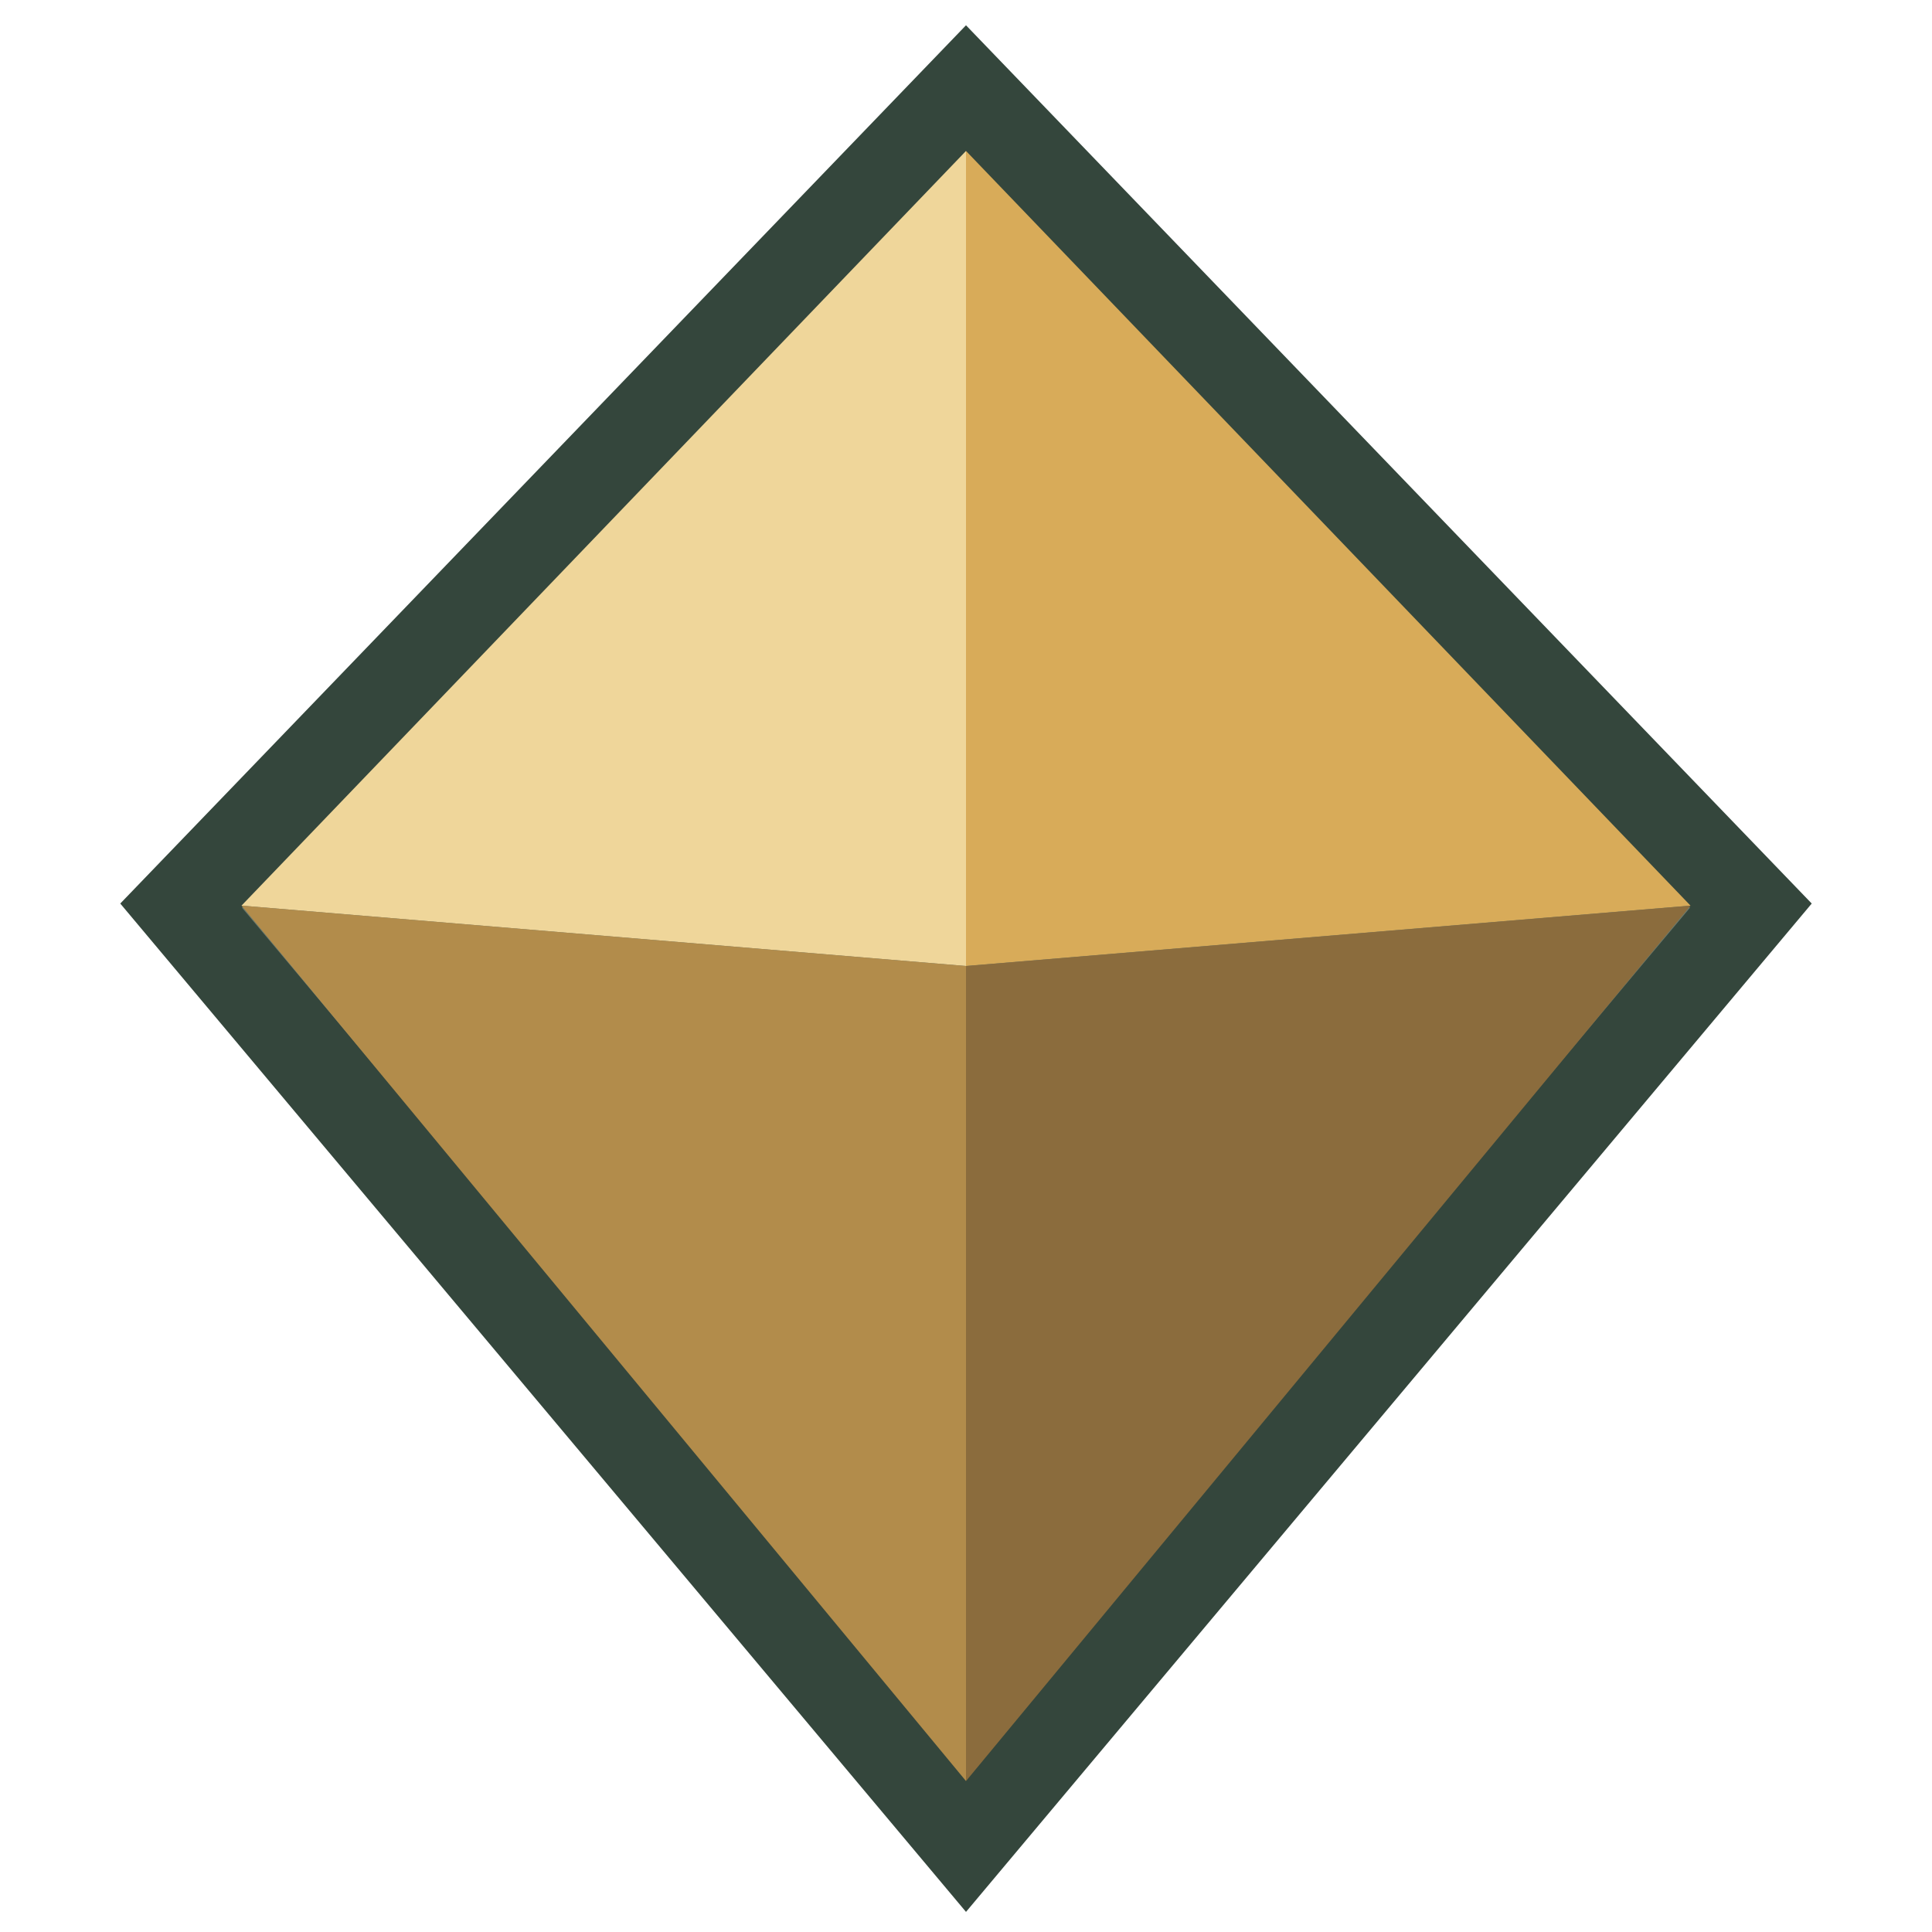
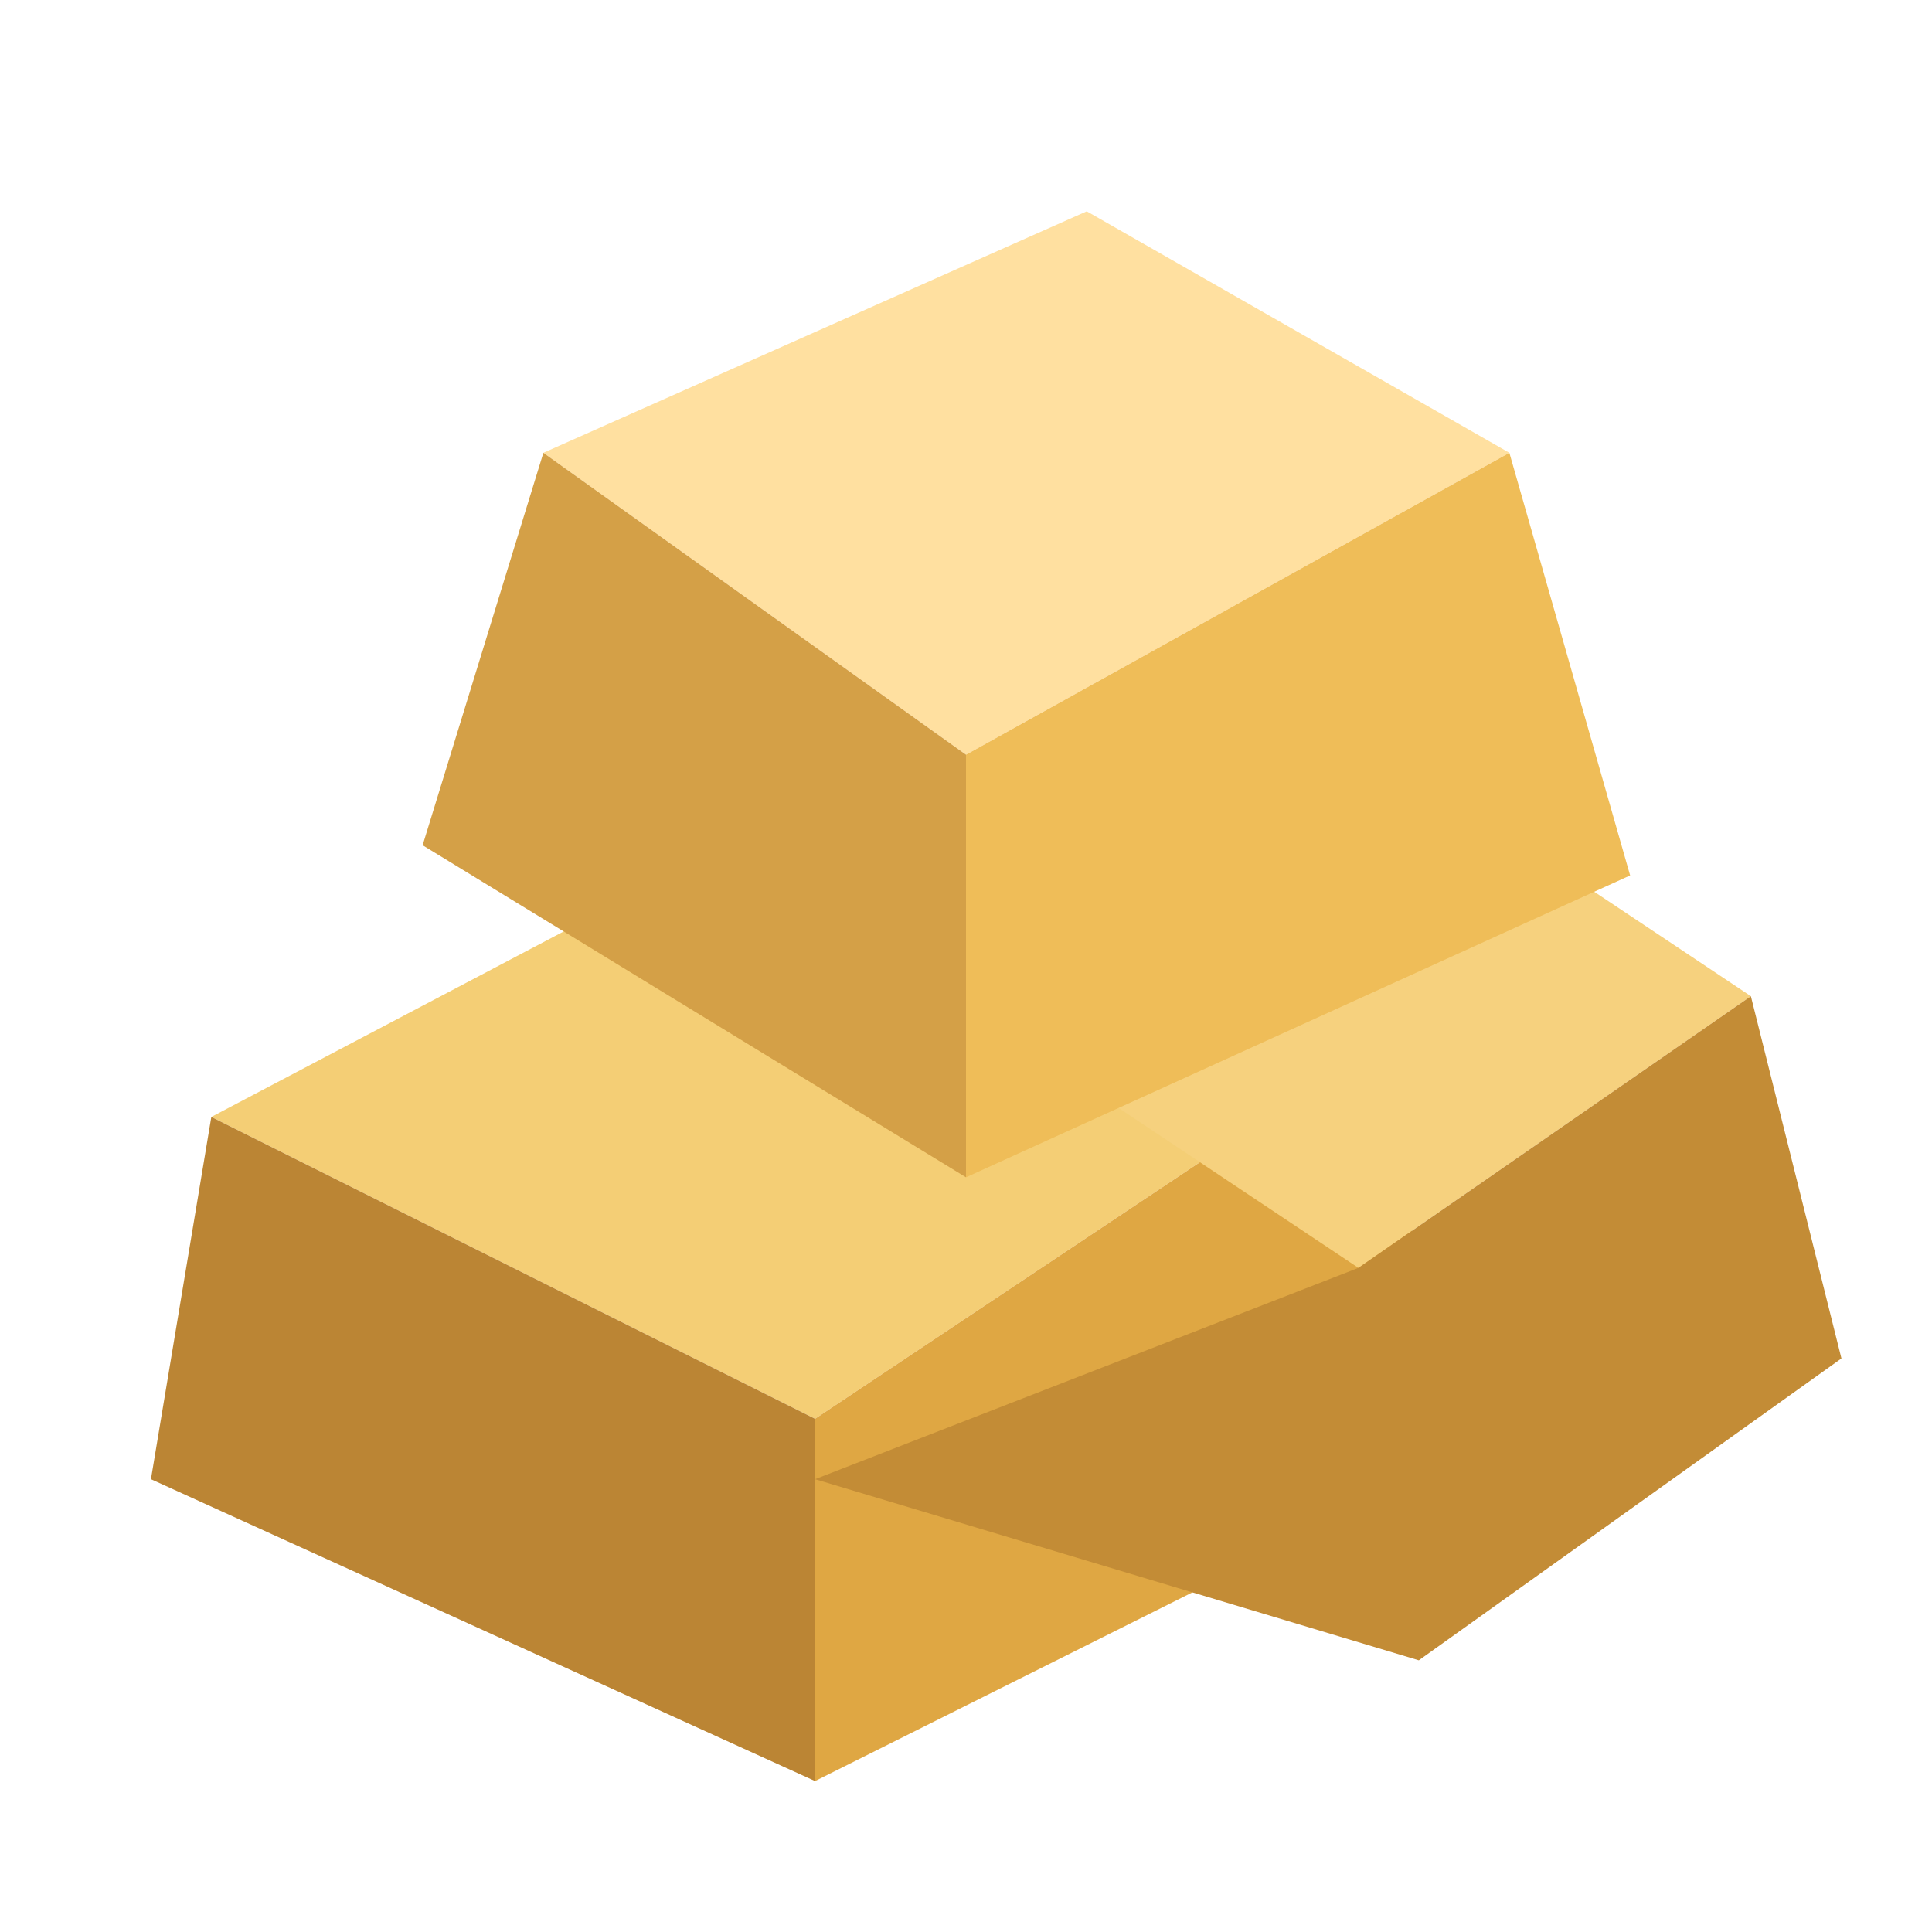
<svg xmlns="http://www.w3.org/2000/svg" width="64" height="64" viewBox="0 0 64 64">
-   <path d="M32 3 58 30 32 61 6 30Z" fill="#6b796c" stroke="#34463c" stroke-width="3" />
-   <path d="M32 5 32 32 8 30Z" fill="#efd69a" />
-   <path d="M32 5 56 30 32 32Z" fill="#d8ab59" />
-   <path d="M8 30 32 32 32 59Z" fill="#b28c4b" />
-   <path d="M32 32 56 30 32 59Z" fill="#8b6c3d" />
+   <path d="M7 37 26 27 45 35 27 47Z" fill="#f4ce75" />
+   <path d="M7 37 5 49 27 59 27 47Z" fill="#bb8534" />
+   <path d="M27 47 45 35 49 48 27 59Z" fill="#dfa743" />
+   <path d="M30 32 46 25 58 33 45 42Z" fill="#f6d17e" />
+   <path d="M45 42 58 33 61 45 47 55 27 49Z" fill="#c38c36" />
+   <path d="M18 15 36 7 50 15 32 25Z" fill="#ffe0a0" />
+   <path d="M18 15 14 28 32 39 32 25Z" fill="#d4a047" />
+   <path d="M32 25 50 15 54 29 32 39Z" fill="#efbd58" />
</svg>
